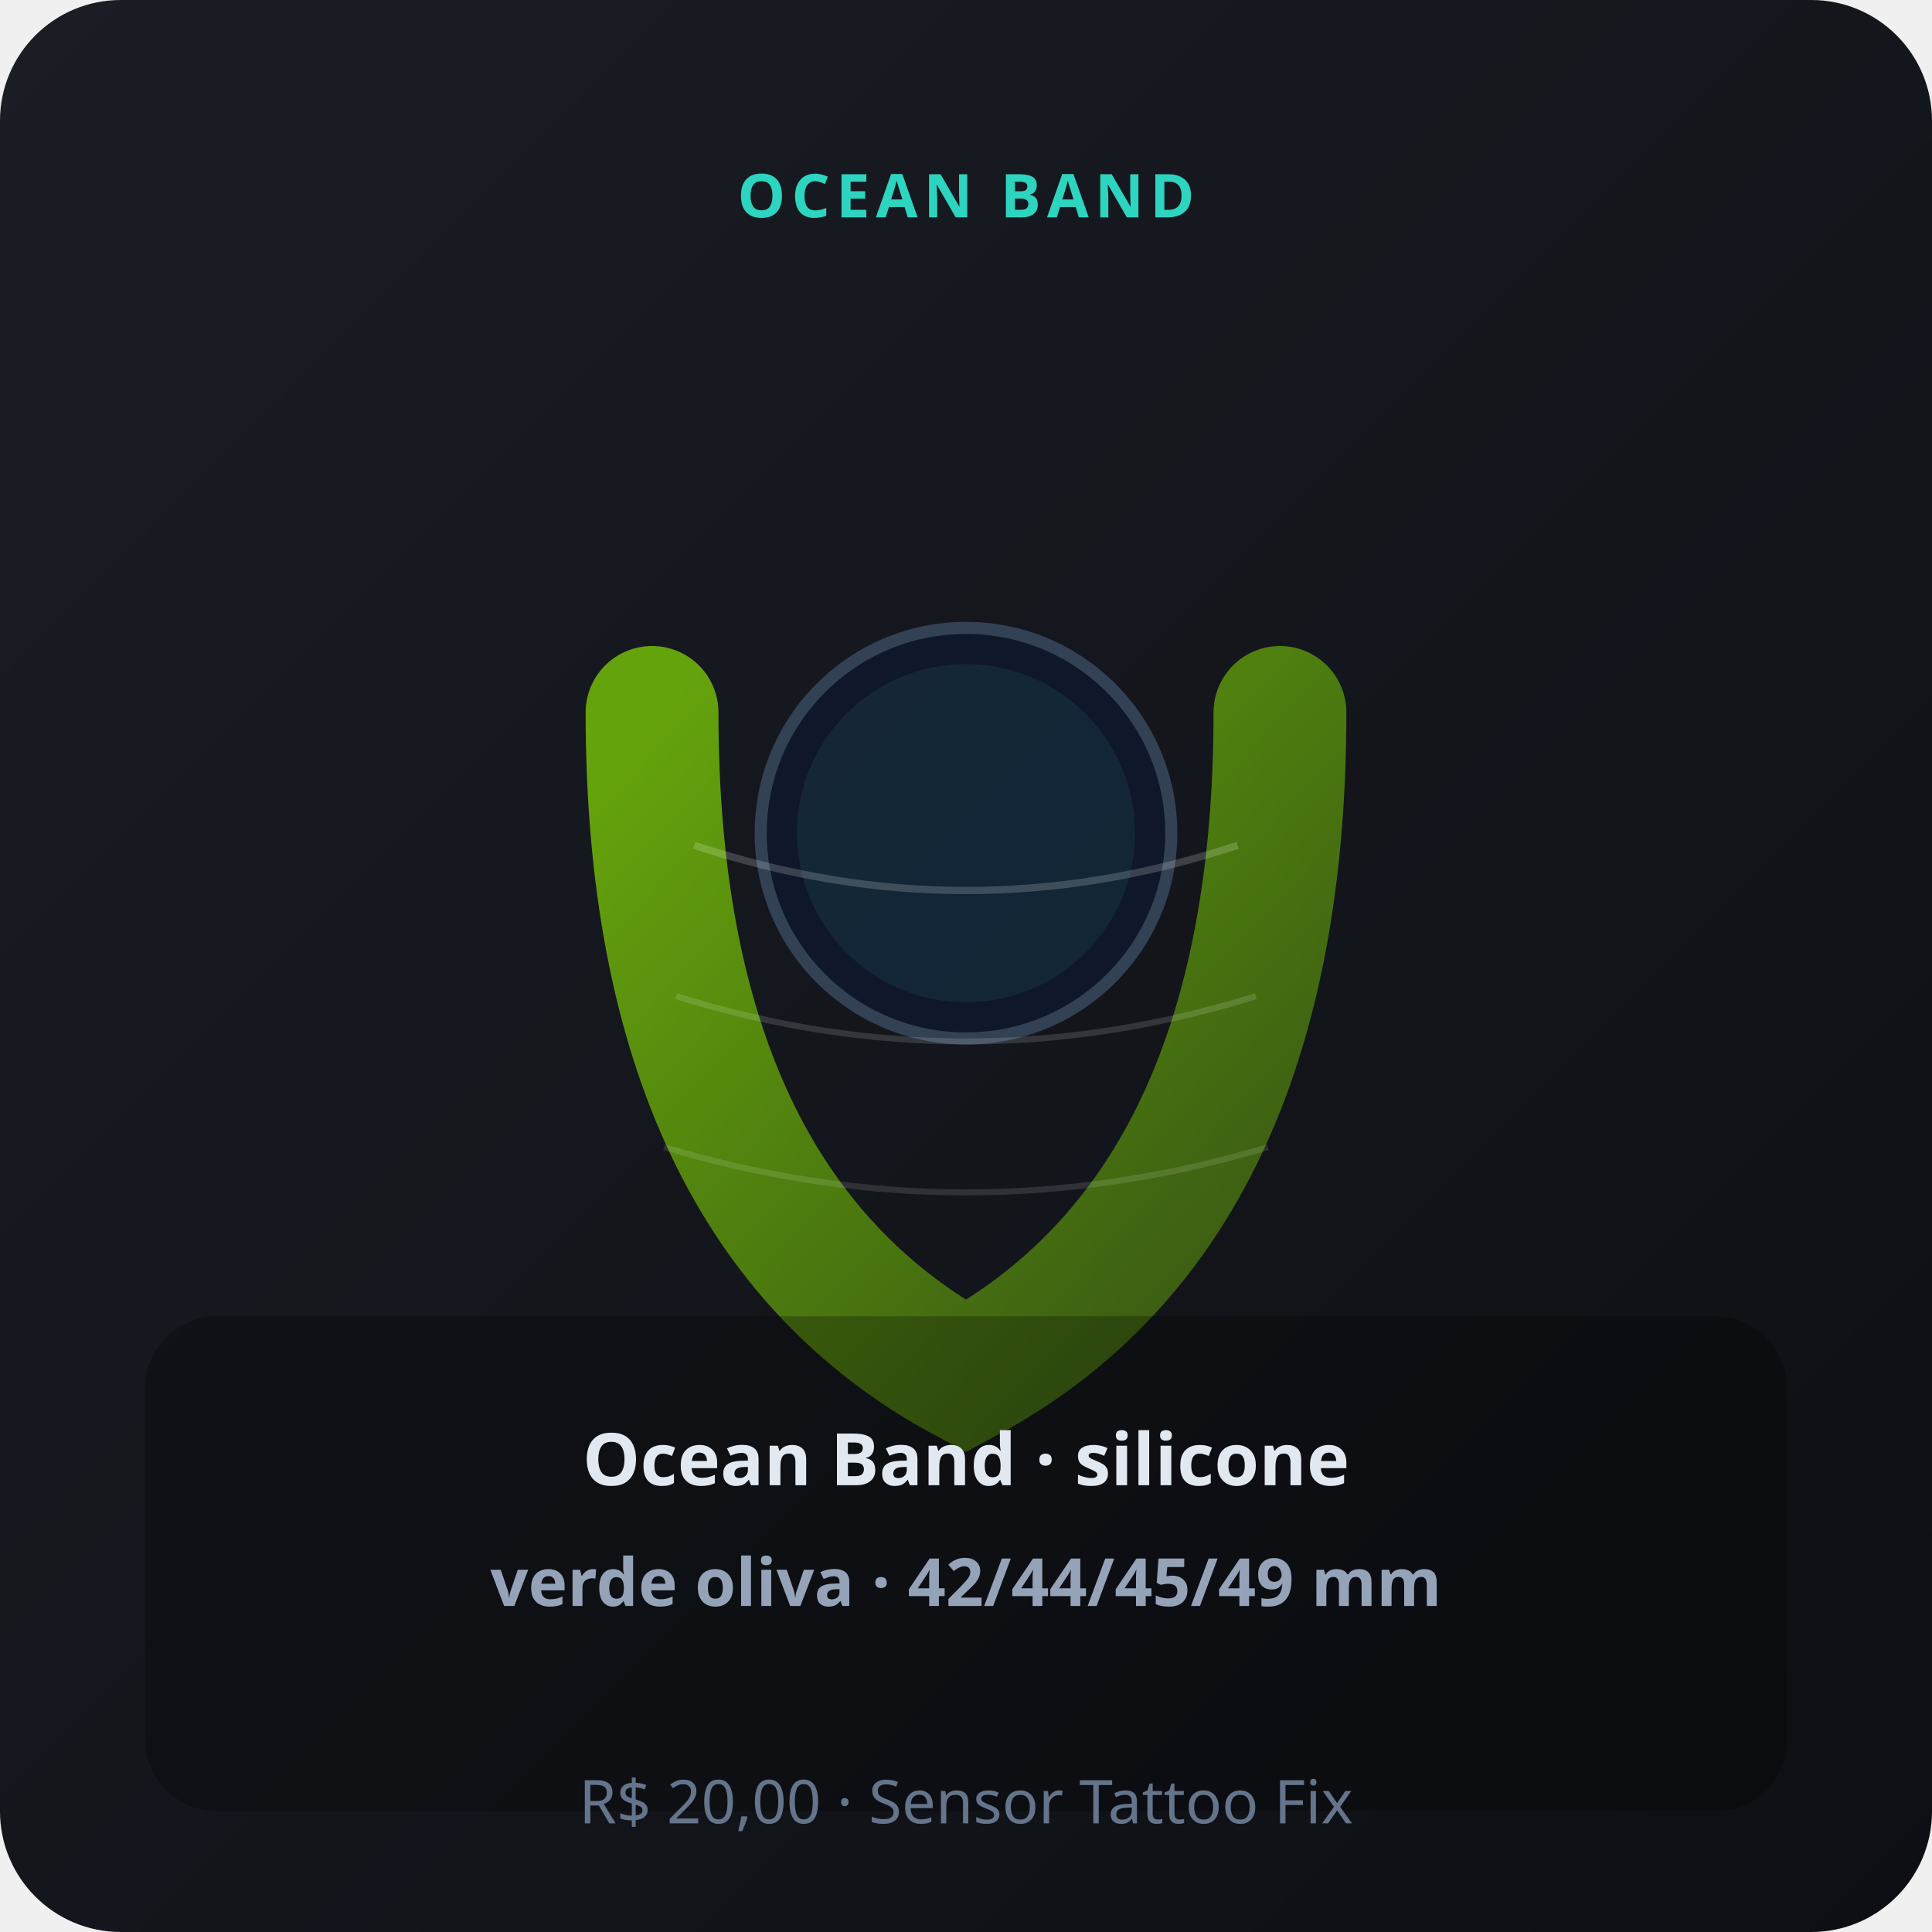
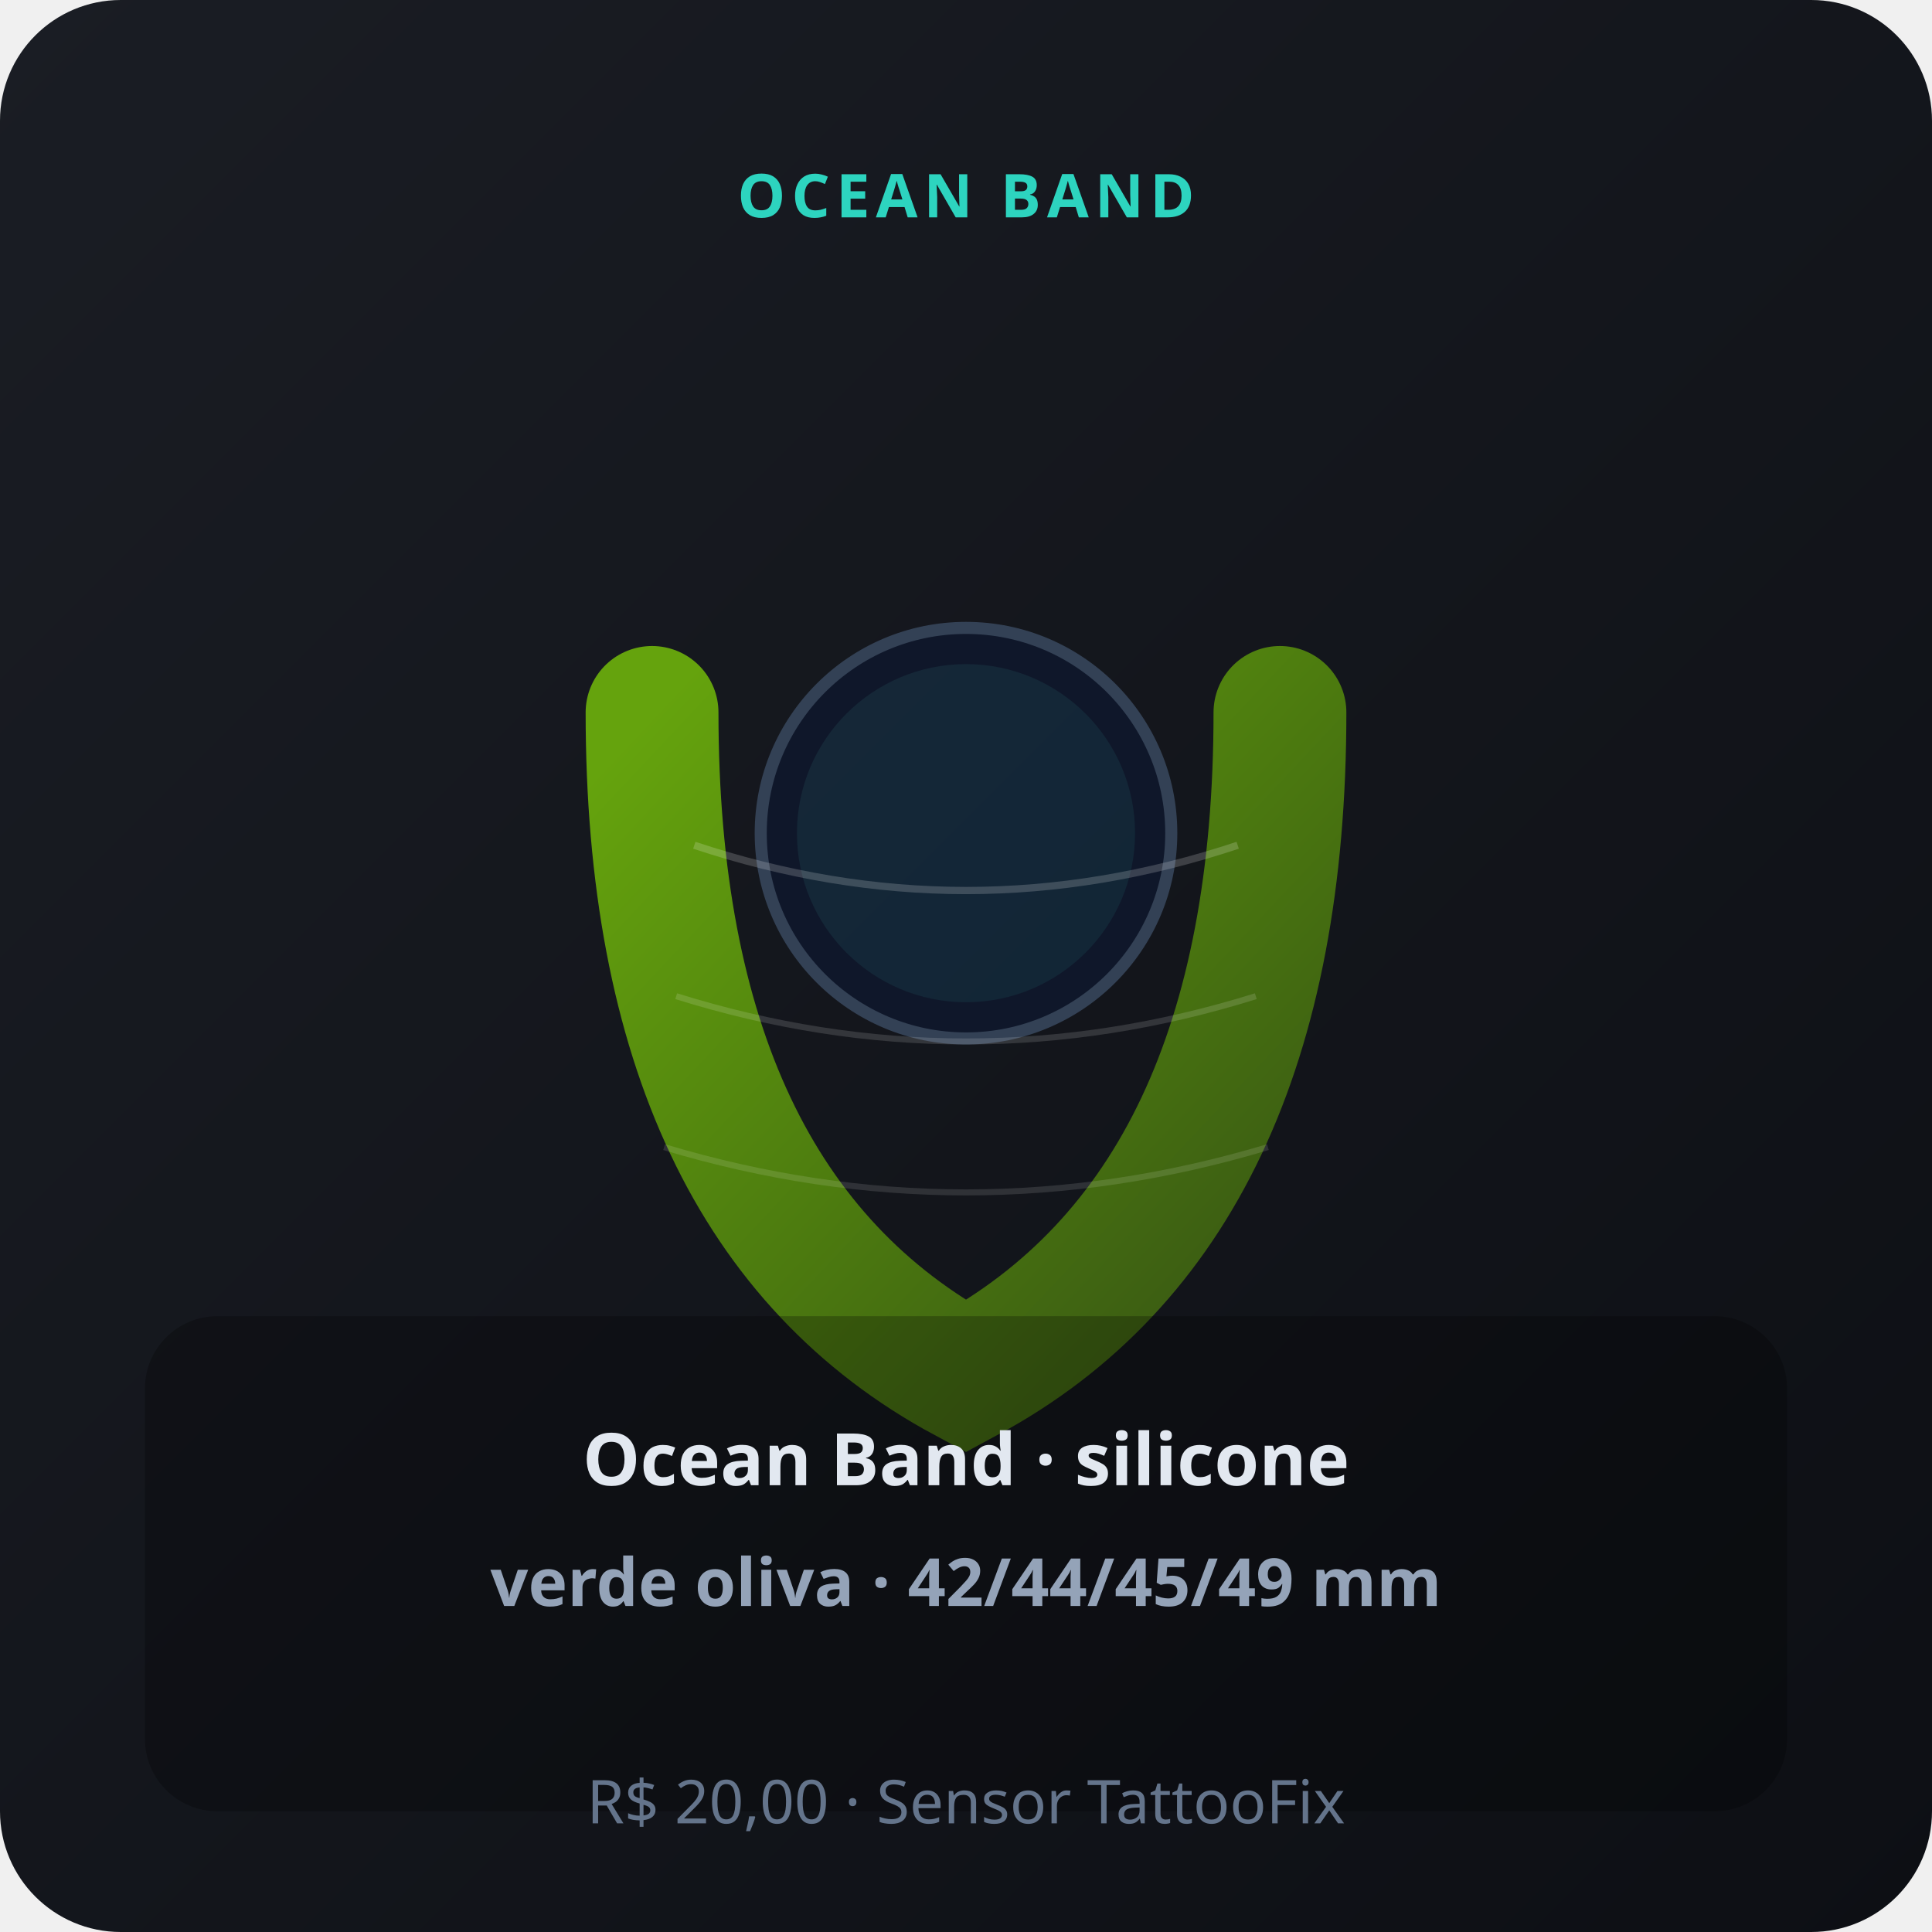
<svg xmlns="http://www.w3.org/2000/svg" viewBox="0 0 320 320" role="img" aria-label="Pulseira de Silicone Ocean Esportiva — verde oliva (42/44/45/49mm)">
  <defs>
    <linearGradient id="bgpulseiraoceanverde4249" x1="0%" y1="0%" x2="100%" y2="100%">
      <stop offset="0%" stop-color="#1a1d24" />
      <stop offset="100%" stop-color="#0d0f14" />
    </linearGradient>
    <linearGradient id="bandpulseiraoceanverde4249" x1="0%" y1="0%" x2="100%" y2="100%">
      <stop offset="0%" stop-color="#65a30d" />
      <stop offset="50%" stop-color="#4d7c0f" />
      <stop offset="100%" stop-color="#365314" />
    </linearGradient>
    <linearGradient id="accentpulseiraoceanverde4249" x1="0%" y1="0%" x2="100%" y2="100%">
      <stop offset="0%" stop-color="#5eead4" />
      <stop offset="100%" stop-color="#2dd4bf" />
    </linearGradient>
  </defs>
  <rect width="320" height="320" rx="20" fill="url(#bgpulseiraoceanverde4249)" />
  <text x="160" y="36" text-anchor="middle" fill="#2dd4bf" font-family="system-ui,sans-serif" font-size="10" font-weight="700" letter-spacing="1">OCEAN BAND</text>
  <rect x="148" y="108" width="24" height="20" rx="6" fill="#1e293b" stroke="url(#accentpulseiraoceanverde4249)" stroke-width="1.5" />
  <circle cx="160" cy="138" r="34" fill="#0f172a" stroke="#334155" stroke-width="2" />
  <circle cx="160" cy="138" r="28" fill="url(#accentpulseiraoceanverde4249)" opacity="0.08" />
  <path d="M108 118 Q108 200 160 228 Q212 200 212 118" fill="none" stroke="url(#bandpulseiraoceanverde4249)" stroke-width="22" stroke-linecap="round" />
  <path d="M115 140 Q160 155 205 140" fill="none" stroke="#fff" stroke-width="1.2" opacity="0.18" />
  <path d="M112 165 Q160 180 208 165" fill="none" stroke="#fff" stroke-width="1" opacity="0.14" />
  <path d="M110 190 Q160 205 210 190" fill="none" stroke="#fff" stroke-width="1" opacity="0.12" />
  <rect x="24" y="218" width="272" height="82" rx="12" fill="#000" fill-opacity="0.25" />
  <text x="160" y="246" text-anchor="middle" fill="#e2e8f0" font-family="system-ui,sans-serif" font-size="12" font-weight="700">Ocean Band · silicone</text>
  <text x="160" y="266" text-anchor="middle" fill="#94a3b8" font-family="system-ui,sans-serif" font-size="11" font-weight="600">verde oliva · 42/44/45/49 mm</text>
-   <text x="160" y="302" text-anchor="middle" fill="#64748b" font-family="system-ui,sans-serif" font-size="10">R$ 20,00 · Sensor Tattoo Fix</text>
+   <text x="160" y="302" text-anchor="middle" fill="#64748b" font-family="system-ui,sans-serif" font-size="10">R$ 20,00 · Sensor TattooFix</text>
</svg>
